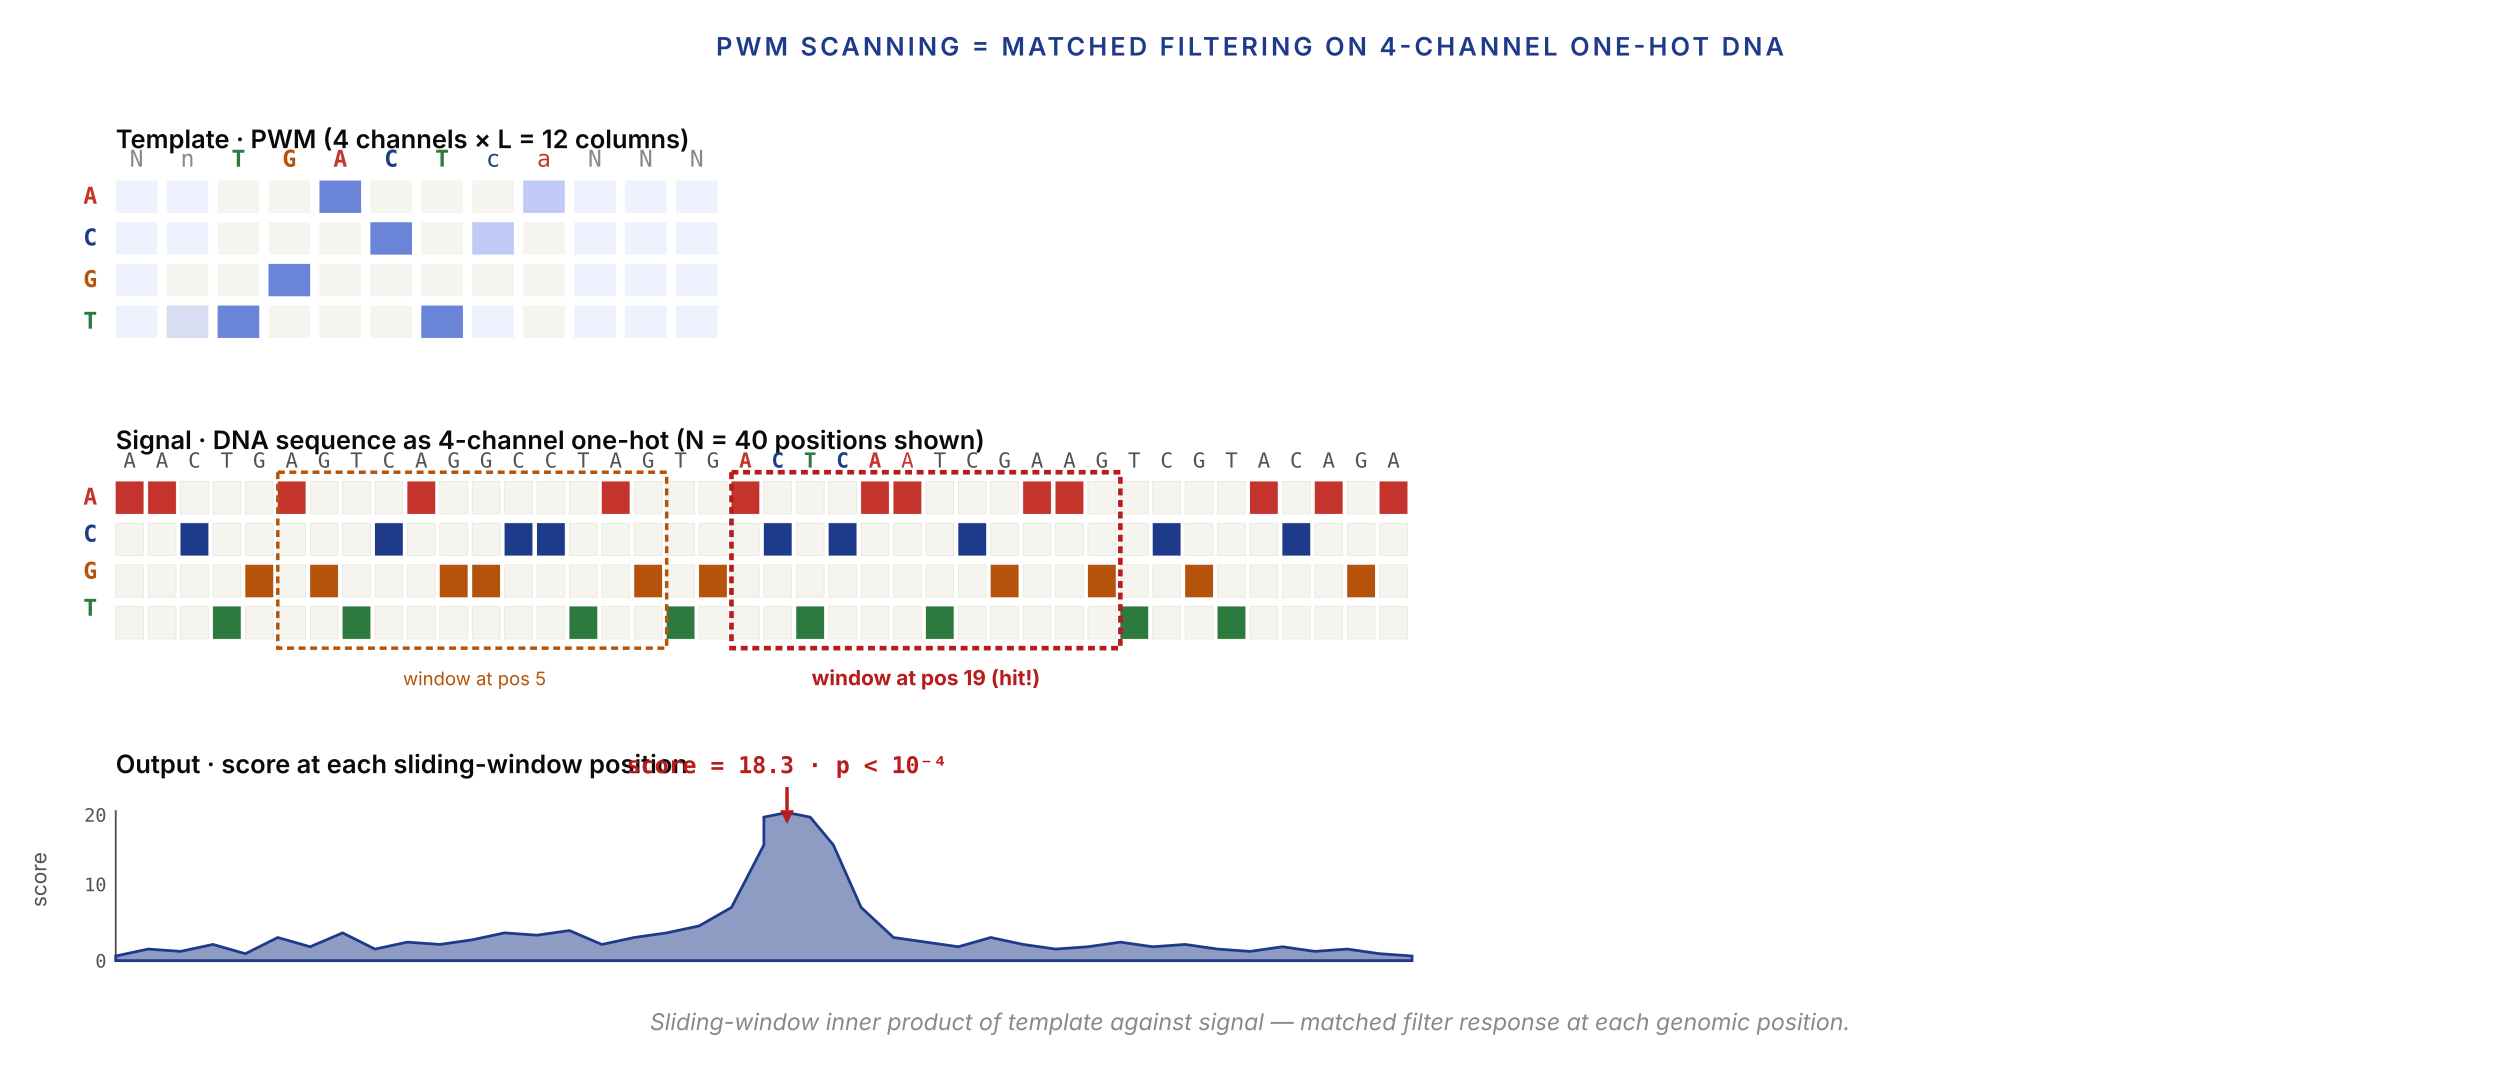
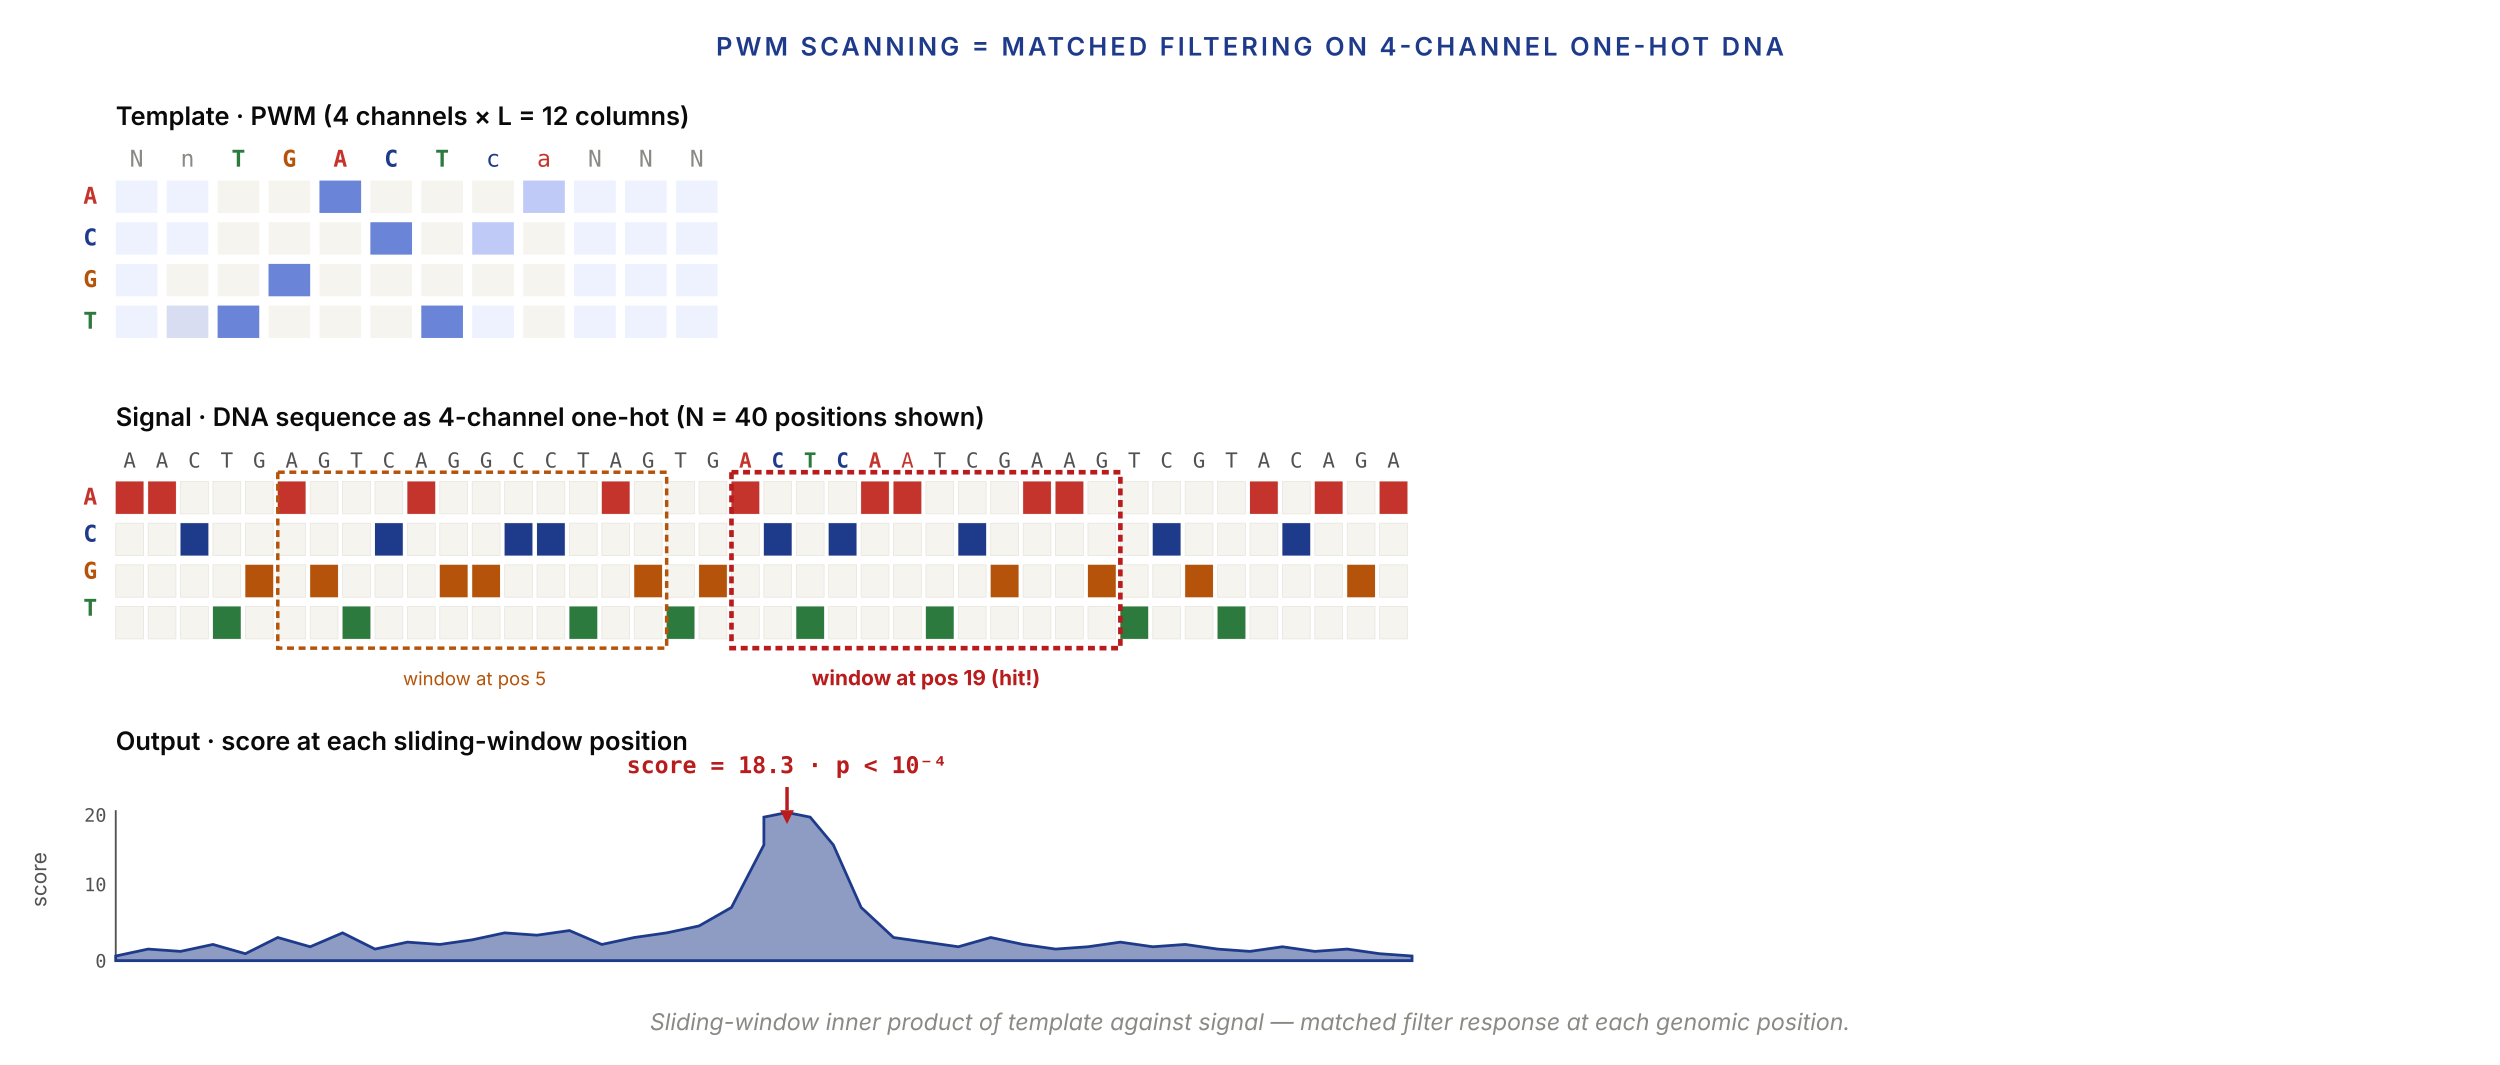
<svg xmlns="http://www.w3.org/2000/svg" viewBox="0 0 1080 460" role="img" aria-labelledby="t d">
  <text x="540" y="24" text-anchor="middle" font-family="Inter, sans-serif" font-size="11" font-weight="600" fill="#1e3a8a" letter-spacing="0.12em">PWM SCANNING = MATCHED FILTERING ON 4-CHANNEL ONE-HOT DNA</text>
  <g transform="translate(50 50)">
-     <text x="0" y="14" font-family="Inter, sans-serif" font-size="11" font-weight="600" fill="#0a0a0a">Template · PWM (4 channels × L = 12 columns)</text>
+     <text x="0" y="4" font-family="Inter, sans-serif" font-size="11" font-weight="600" fill="#0a0a0a">Template · PWM (4 channels × L = 12 columns)</text>
    <g font-family="JetBrains Mono, monospace" font-size="10" font-weight="700">
      <text x="-8" y="38" text-anchor="end" fill="#c4342c">A</text>
      <text x="-8" y="56" text-anchor="end" fill="#1e3a8a">C</text>
      <text x="-8" y="74" text-anchor="end" fill="#b45309">G</text>
      <text x="-8" y="92" text-anchor="end" fill="#2d7a3e">T</text>
    </g>
    <g>
      <rect x="0" y="28" width="18" height="14" fill="#eef2ff" />
      <rect x="0" y="46" width="18" height="14" fill="#eef2ff" />
      <rect x="0" y="64" width="18" height="14" fill="#eef2ff" />
      <rect x="0" y="82" width="18" height="14" fill="#eef2ff" />
      <rect x="22" y="28" width="18" height="14" fill="#eef2ff" />
      <rect x="22" y="46" width="18" height="14" fill="#eef2ff" />
      <rect x="22" y="64" width="18" height="14" fill="#f6f4ee" />
      <rect x="22" y="82" width="18" height="14" fill="#d9ddf2" />
      <rect x="44" y="28" width="18" height="14" fill="#f6f4ee" />
      <rect x="44" y="46" width="18" height="14" fill="#f6f4ee" />
      <rect x="44" y="64" width="18" height="14" fill="#f6f4ee" />
      <rect x="44" y="82" width="18" height="14" fill="#6a84d8" />
      <rect x="66" y="28" width="18" height="14" fill="#f6f4ee" />
      <rect x="66" y="46" width="18" height="14" fill="#f6f4ee" />
      <rect x="66" y="64" width="18" height="14" fill="#6a84d8" />
      <rect x="66" y="82" width="18" height="14" fill="#f6f4ee" />
      <rect x="88" y="28" width="18" height="14" fill="#6a84d8" />
      <rect x="88" y="46" width="18" height="14" fill="#f6f4ee" />
      <rect x="88" y="64" width="18" height="14" fill="#f6f4ee" />
      <rect x="88" y="82" width="18" height="14" fill="#f6f4ee" />
      <rect x="110" y="28" width="18" height="14" fill="#f6f4ee" />
      <rect x="110" y="46" width="18" height="14" fill="#6a84d8" />
      <rect x="110" y="64" width="18" height="14" fill="#f6f4ee" />
      <rect x="110" y="82" width="18" height="14" fill="#f6f4ee" />
      <rect x="132" y="28" width="18" height="14" fill="#f6f4ee" />
      <rect x="132" y="46" width="18" height="14" fill="#f6f4ee" />
      <rect x="132" y="64" width="18" height="14" fill="#f6f4ee" />
      <rect x="132" y="82" width="18" height="14" fill="#6a84d8" />
      <rect x="154" y="28" width="18" height="14" fill="#f6f4ee" />
      <rect x="154" y="46" width="18" height="14" fill="#bfcbf6" />
      <rect x="154" y="64" width="18" height="14" fill="#f6f4ee" />
      <rect x="154" y="82" width="18" height="14" fill="#eef2ff" />
      <rect x="176" y="28" width="18" height="14" fill="#bfcbf6" />
      <rect x="176" y="46" width="18" height="14" fill="#f6f4ee" />
      <rect x="176" y="64" width="18" height="14" fill="#f6f4ee" />
      <rect x="176" y="82" width="18" height="14" fill="#f6f4ee" />
      <rect x="198" y="28" width="18" height="14" fill="#eef2ff" />
      <rect x="198" y="46" width="18" height="14" fill="#eef2ff" />
      <rect x="198" y="64" width="18" height="14" fill="#eef2ff" />
      <rect x="198" y="82" width="18" height="14" fill="#eef2ff" />
      <rect x="220" y="28" width="18" height="14" fill="#eef2ff" />
      <rect x="220" y="46" width="18" height="14" fill="#eef2ff" />
      <rect x="220" y="64" width="18" height="14" fill="#eef2ff" />
      <rect x="220" y="82" width="18" height="14" fill="#eef2ff" />
      <rect x="242" y="28" width="18" height="14" fill="#eef2ff" />
      <rect x="242" y="46" width="18" height="14" fill="#eef2ff" />
      <rect x="242" y="64" width="18" height="14" fill="#eef2ff" />
      <rect x="242" y="82" width="18" height="14" fill="#eef2ff" />
    </g>
    <g font-family="JetBrains Mono, monospace" font-size="10" fill="#8a8a85" text-anchor="middle">
      <text x="9" y="22">N</text>
      <text x="31" y="22">n</text>
      <text x="53" y="22" fill="#2d7a3e" font-weight="700">T</text>
      <text x="75" y="22" fill="#b45309" font-weight="700">G</text>
      <text x="97" y="22" fill="#c4342c" font-weight="700">A</text>
      <text x="119" y="22" fill="#1e3a8a" font-weight="700">C</text>
      <text x="141" y="22" fill="#2d7a3e" font-weight="700">T</text>
      <text x="163" y="22" fill="#1e3a8a">c</text>
      <text x="185" y="22" fill="#c4342c">a</text>
      <text x="207" y="22">N</text>
      <text x="229" y="22">N</text>
      <text x="251" y="22">N</text>
    </g>
  </g>
  <g transform="translate(50 180)">
-     <text x="0" y="14" font-family="Inter, sans-serif" font-size="11" font-weight="600" fill="#0a0a0a">Signal · DNA sequence as 4-channel one-hot (N = 40 positions shown)</text>
+     <text x="0" y="4" font-family="Inter, sans-serif" font-size="11" font-weight="600" fill="#0a0a0a">Signal · DNA sequence as 4-channel one-hot (N = 40 positions shown)</text>
    <g font-family="JetBrains Mono, monospace" font-size="10" font-weight="700">
      <text x="-8" y="38" text-anchor="end" fill="#c4342c">A</text>
      <text x="-8" y="54" text-anchor="end" fill="#1e3a8a">C</text>
      <text x="-8" y="70" text-anchor="end" fill="#b45309">G</text>
      <text x="-8" y="86" text-anchor="end" fill="#2d7a3e">T</text>
    </g>
    <g>
      <g fill="#f6f4ee" stroke="#e5e3dc" stroke-width="0.3">
        <rect x="0" y="28" width="12" height="14" />
        <rect x="14" y="28" width="12" height="14" />
        <rect x="28" y="28" width="12" height="14" />
        <rect x="42" y="28" width="12" height="14" />
        <rect x="56" y="28" width="12" height="14" />
        <rect x="70" y="28" width="12" height="14" />
        <rect x="84" y="28" width="12" height="14" />
        <rect x="98" y="28" width="12" height="14" />
        <rect x="112" y="28" width="12" height="14" />
        <rect x="126" y="28" width="12" height="14" />
        <rect x="140" y="28" width="12" height="14" />
        <rect x="154" y="28" width="12" height="14" />
        <rect x="168" y="28" width="12" height="14" />
        <rect x="182" y="28" width="12" height="14" />
        <rect x="196" y="28" width="12" height="14" />
        <rect x="210" y="28" width="12" height="14" />
        <rect x="224" y="28" width="12" height="14" />
        <rect x="238" y="28" width="12" height="14" />
        <rect x="252" y="28" width="12" height="14" />
        <rect x="266" y="28" width="12" height="14" />
        <rect x="280" y="28" width="12" height="14" />
        <rect x="294" y="28" width="12" height="14" />
        <rect x="308" y="28" width="12" height="14" />
        <rect x="322" y="28" width="12" height="14" />
        <rect x="336" y="28" width="12" height="14" />
        <rect x="350" y="28" width="12" height="14" />
        <rect x="364" y="28" width="12" height="14" />
        <rect x="378" y="28" width="12" height="14" />
        <rect x="392" y="28" width="12" height="14" />
        <rect x="406" y="28" width="12" height="14" />
        <rect x="420" y="28" width="12" height="14" />
        <rect x="434" y="28" width="12" height="14" />
        <rect x="448" y="28" width="12" height="14" />
        <rect x="462" y="28" width="12" height="14" />
        <rect x="476" y="28" width="12" height="14" />
        <rect x="490" y="28" width="12" height="14" />
        <rect x="504" y="28" width="12" height="14" />
        <rect x="518" y="28" width="12" height="14" />
        <rect x="532" y="28" width="12" height="14" />
        <rect x="546" y="28" width="12" height="14" />
        <rect x="0" y="46" width="12" height="14" />
        <rect x="14" y="46" width="12" height="14" />
        <rect x="28" y="46" width="12" height="14" />
        <rect x="42" y="46" width="12" height="14" />
        <rect x="56" y="46" width="12" height="14" />
        <rect x="70" y="46" width="12" height="14" />
        <rect x="84" y="46" width="12" height="14" />
        <rect x="98" y="46" width="12" height="14" />
        <rect x="112" y="46" width="12" height="14" />
        <rect x="126" y="46" width="12" height="14" />
        <rect x="140" y="46" width="12" height="14" />
        <rect x="154" y="46" width="12" height="14" />
        <rect x="168" y="46" width="12" height="14" />
        <rect x="182" y="46" width="12" height="14" />
        <rect x="196" y="46" width="12" height="14" />
        <rect x="210" y="46" width="12" height="14" />
        <rect x="224" y="46" width="12" height="14" />
        <rect x="238" y="46" width="12" height="14" />
        <rect x="252" y="46" width="12" height="14" />
        <rect x="266" y="46" width="12" height="14" />
        <rect x="280" y="46" width="12" height="14" />
        <rect x="294" y="46" width="12" height="14" />
        <rect x="308" y="46" width="12" height="14" />
        <rect x="322" y="46" width="12" height="14" />
        <rect x="336" y="46" width="12" height="14" />
        <rect x="350" y="46" width="12" height="14" />
        <rect x="364" y="46" width="12" height="14" />
        <rect x="378" y="46" width="12" height="14" />
        <rect x="392" y="46" width="12" height="14" />
        <rect x="406" y="46" width="12" height="14" />
        <rect x="420" y="46" width="12" height="14" />
        <rect x="434" y="46" width="12" height="14" />
        <rect x="448" y="46" width="12" height="14" />
        <rect x="462" y="46" width="12" height="14" />
        <rect x="476" y="46" width="12" height="14" />
        <rect x="490" y="46" width="12" height="14" />
        <rect x="504" y="46" width="12" height="14" />
        <rect x="518" y="46" width="12" height="14" />
        <rect x="532" y="46" width="12" height="14" />
        <rect x="546" y="46" width="12" height="14" />
        <rect x="0" y="64" width="12" height="14" />
        <rect x="14" y="64" width="12" height="14" />
        <rect x="28" y="64" width="12" height="14" />
        <rect x="42" y="64" width="12" height="14" />
        <rect x="56" y="64" width="12" height="14" />
        <rect x="70" y="64" width="12" height="14" />
        <rect x="84" y="64" width="12" height="14" />
        <rect x="98" y="64" width="12" height="14" />
        <rect x="112" y="64" width="12" height="14" />
        <rect x="126" y="64" width="12" height="14" />
        <rect x="140" y="64" width="12" height="14" />
        <rect x="154" y="64" width="12" height="14" />
        <rect x="168" y="64" width="12" height="14" />
        <rect x="182" y="64" width="12" height="14" />
        <rect x="196" y="64" width="12" height="14" />
        <rect x="210" y="64" width="12" height="14" />
        <rect x="224" y="64" width="12" height="14" />
        <rect x="238" y="64" width="12" height="14" />
        <rect x="252" y="64" width="12" height="14" />
        <rect x="266" y="64" width="12" height="14" />
        <rect x="280" y="64" width="12" height="14" />
        <rect x="294" y="64" width="12" height="14" />
        <rect x="308" y="64" width="12" height="14" />
        <rect x="322" y="64" width="12" height="14" />
        <rect x="336" y="64" width="12" height="14" />
        <rect x="350" y="64" width="12" height="14" />
        <rect x="364" y="64" width="12" height="14" />
        <rect x="378" y="64" width="12" height="14" />
        <rect x="392" y="64" width="12" height="14" />
        <rect x="406" y="64" width="12" height="14" />
        <rect x="420" y="64" width="12" height="14" />
        <rect x="434" y="64" width="12" height="14" />
        <rect x="448" y="64" width="12" height="14" />
        <rect x="462" y="64" width="12" height="14" />
        <rect x="476" y="64" width="12" height="14" />
        <rect x="490" y="64" width="12" height="14" />
        <rect x="504" y="64" width="12" height="14" />
        <rect x="518" y="64" width="12" height="14" />
        <rect x="532" y="64" width="12" height="14" />
        <rect x="546" y="64" width="12" height="14" />
        <rect x="0" y="82" width="12" height="14" />
        <rect x="14" y="82" width="12" height="14" />
        <rect x="28" y="82" width="12" height="14" />
        <rect x="42" y="82" width="12" height="14" />
        <rect x="56" y="82" width="12" height="14" />
        <rect x="70" y="82" width="12" height="14" />
        <rect x="84" y="82" width="12" height="14" />
        <rect x="98" y="82" width="12" height="14" />
        <rect x="112" y="82" width="12" height="14" />
        <rect x="126" y="82" width="12" height="14" />
        <rect x="140" y="82" width="12" height="14" />
        <rect x="154" y="82" width="12" height="14" />
        <rect x="168" y="82" width="12" height="14" />
        <rect x="182" y="82" width="12" height="14" />
        <rect x="196" y="82" width="12" height="14" />
        <rect x="210" y="82" width="12" height="14" />
        <rect x="224" y="82" width="12" height="14" />
        <rect x="238" y="82" width="12" height="14" />
        <rect x="252" y="82" width="12" height="14" />
        <rect x="266" y="82" width="12" height="14" />
        <rect x="280" y="82" width="12" height="14" />
        <rect x="294" y="82" width="12" height="14" />
        <rect x="308" y="82" width="12" height="14" />
        <rect x="322" y="82" width="12" height="14" />
        <rect x="336" y="82" width="12" height="14" />
        <rect x="350" y="82" width="12" height="14" />
        <rect x="364" y="82" width="12" height="14" />
        <rect x="378" y="82" width="12" height="14" />
        <rect x="392" y="82" width="12" height="14" />
        <rect x="406" y="82" width="12" height="14" />
        <rect x="420" y="82" width="12" height="14" />
        <rect x="434" y="82" width="12" height="14" />
        <rect x="448" y="82" width="12" height="14" />
        <rect x="462" y="82" width="12" height="14" />
        <rect x="476" y="82" width="12" height="14" />
        <rect x="490" y="82" width="12" height="14" />
        <rect x="504" y="82" width="12" height="14" />
        <rect x="518" y="82" width="12" height="14" />
        <rect x="532" y="82" width="12" height="14" />
        <rect x="546" y="82" width="12" height="14" />
      </g>
      <g fill="#c4342c">
        <rect x="0" y="28" width="12" height="14" />
        <rect x="14" y="28" width="12" height="14" />
        <rect x="70" y="28" width="12" height="14" />
        <rect x="126" y="28" width="12" height="14" />
        <rect x="210" y="28" width="12" height="14" />
        <rect x="266" y="28" width="12" height="14" />
        <rect x="322" y="28" width="12" height="14" />
        <rect x="336" y="28" width="12" height="14" />
        <rect x="392" y="28" width="12" height="14" />
        <rect x="406" y="28" width="12" height="14" />
        <rect x="490" y="28" width="12" height="14" />
        <rect x="518" y="28" width="12" height="14" />
        <rect x="546" y="28" width="12" height="14" />
      </g>
      <g fill="#1e3a8a">
        <rect x="28" y="46" width="12" height="14" />
        <rect x="112" y="46" width="12" height="14" />
        <rect x="168" y="46" width="12" height="14" />
        <rect x="182" y="46" width="12" height="14" />
        <rect x="280" y="46" width="12" height="14" />
        <rect x="308" y="46" width="12" height="14" />
        <rect x="364" y="46" width="12" height="14" />
        <rect x="448" y="46" width="12" height="14" />
        <rect x="504" y="46" width="12" height="14" />
      </g>
      <g fill="#b45309">
        <rect x="56" y="64" width="12" height="14" />
        <rect x="84" y="64" width="12" height="14" />
        <rect x="140" y="64" width="12" height="14" />
        <rect x="154" y="64" width="12" height="14" />
        <rect x="224" y="64" width="12" height="14" />
        <rect x="252" y="64" width="12" height="14" />
        <rect x="378" y="64" width="12" height="14" />
        <rect x="420" y="64" width="12" height="14" />
        <rect x="462" y="64" width="12" height="14" />
        <rect x="532" y="64" width="12" height="14" />
      </g>
      <g fill="#2d7a3e">
        <rect x="42" y="82" width="12" height="14" />
        <rect x="98" y="82" width="12" height="14" />
        <rect x="196" y="82" width="12" height="14" />
        <rect x="238" y="82" width="12" height="14" />
        <rect x="294" y="82" width="12" height="14" />
        <rect x="350" y="82" width="12" height="14" />
        <rect x="434" y="82" width="12" height="14" />
        <rect x="476" y="82" width="12" height="14" />
      </g>
      <g font-family="JetBrains Mono, monospace" font-size="9" fill="#525252" text-anchor="middle">
        <text x="6" y="22">A</text>
        <text x="20" y="22">A</text>
        <text x="34" y="22">C</text>
        <text x="48" y="22">T</text>
        <text x="62" y="22">G</text>
        <text x="76" y="22">A</text>
        <text x="90" y="22">G</text>
        <text x="104" y="22">T</text>
        <text x="118" y="22">C</text>
        <text x="132" y="22">A</text>
        <text x="146" y="22">G</text>
        <text x="160" y="22">G</text>
        <text x="174" y="22">C</text>
        <text x="188" y="22">C</text>
        <text x="202" y="22">T</text>
        <text x="216" y="22">A</text>
        <text x="230" y="22">G</text>
        <text x="244" y="22">T</text>
        <text x="258" y="22">G</text>
        <text x="272" y="22" fill="#c4342c" font-weight="700">A</text>
        <text x="286" y="22" fill="#1e3a8a" font-weight="700">C</text>
        <text x="300" y="22" fill="#2d7a3e" font-weight="700">T</text>
        <text x="314" y="22" fill="#1e3a8a" font-weight="700">C</text>
        <text x="328" y="22" fill="#c4342c" font-weight="700">A</text>
        <text x="342" y="22" fill="#c4342c">A</text>
        <text x="356" y="22">T</text>
        <text x="370" y="22">C</text>
        <text x="384" y="22">G</text>
        <text x="398" y="22">A</text>
        <text x="412" y="22">A</text>
        <text x="426" y="22">G</text>
        <text x="440" y="22">T</text>
        <text x="454" y="22">C</text>
        <text x="468" y="22">G</text>
        <text x="482" y="22">T</text>
        <text x="496" y="22">A</text>
        <text x="510" y="22">C</text>
        <text x="524" y="22">A</text>
        <text x="538" y="22">G</text>
        <text x="552" y="22">A</text>
      </g>
    </g>
    <g stroke="#b45309" stroke-width="1.5" stroke-dasharray="3 2" fill="none">
      <rect x="70" y="24" width="168" height="76" />
      <rect x="266" y="24" width="168" height="76" stroke="#b91c1c" stroke-width="2" />
    </g>
    <text x="155" y="116" text-anchor="middle" font-family="Inter, sans-serif" font-size="8" fill="#b45309">window at pos 5</text>
    <text x="350" y="116" text-anchor="middle" font-family="Inter, sans-serif" font-size="9" font-weight="700" fill="#b91c1c">window at pos 19 (hit!)</text>
  </g>
  <g transform="translate(50 320)">
-     <text x="0" y="14" font-family="Inter, sans-serif" font-size="11" font-weight="600" fill="#0a0a0a">Output · score at each sliding-window position</text>
+     <text x="0" y="4" font-family="Inter, sans-serif" font-size="11" font-weight="600" fill="#0a0a0a">Output · score at each sliding-window position</text>
    <line x1="0" y1="95" x2="560" y2="95" stroke="#525252" stroke-width="0.8" />
    <line x1="0" y1="30" x2="0" y2="95" stroke="#525252" stroke-width="0.8" />
    <g font-family="JetBrains Mono, monospace" font-size="8" fill="#525252" text-anchor="end">
      <text x="-4" y="98">0</text>
      <text x="-4" y="65">10</text>
      <text x="-4" y="35">20</text>
    </g>
    <text x="-30" y="60" text-anchor="middle" font-family="Inter, sans-serif" font-size="9" fill="#525252" transform="rotate(-90 -30 60)">score</text>
    <path d="M 0 93 L 14 90 L 28 91 L 42 88 L 56 92 L 70 85 L 84 89 L 98 83 L 112 90 L 126 87              L 140 88 L 154 86 L 168 83 L 182 84 L 196 82 L 210 88 L 224 85 L 238 83 L 252 80              L 266 72 L 280 45 L 280 33              L 290 31              L 300 33 L 310 45 L 322 72 L 336 85              L 350 87 L 364 89 L 378 85 L 392 88 L 406 90              L 420 89 L 434 87 L 448 89 L 462 88 L 476 90              L 490 91 L 504 89 L 518 91 L 532 90 L 546 92 L 560 93              L 560 95 L 0 95 Z" fill="#1e3a8a" fill-opacity="0.5" stroke="#1e3a8a" stroke-width="1.2" />
    <g>
      <line x1="290" y1="20" x2="290" y2="30" stroke="#b91c1c" stroke-width="1.5" />
      <polygon points="287,30 293,30 290,36" fill="#b91c1c" />
      <text x="290" y="14" text-anchor="middle" font-family="JetBrains Mono, monospace" font-size="10" font-weight="600" fill="#b91c1c">score = 18.3 · p &lt; 10⁻⁴</text>
    </g>
  </g>
  <text x="540" y="445" text-anchor="middle" font-family="Inter, sans-serif" font-size="10" fill="#8a8a85" font-style="italic">Sliding-window inner product of template against signal — matched filter response at each genomic position.</text>
</svg>
